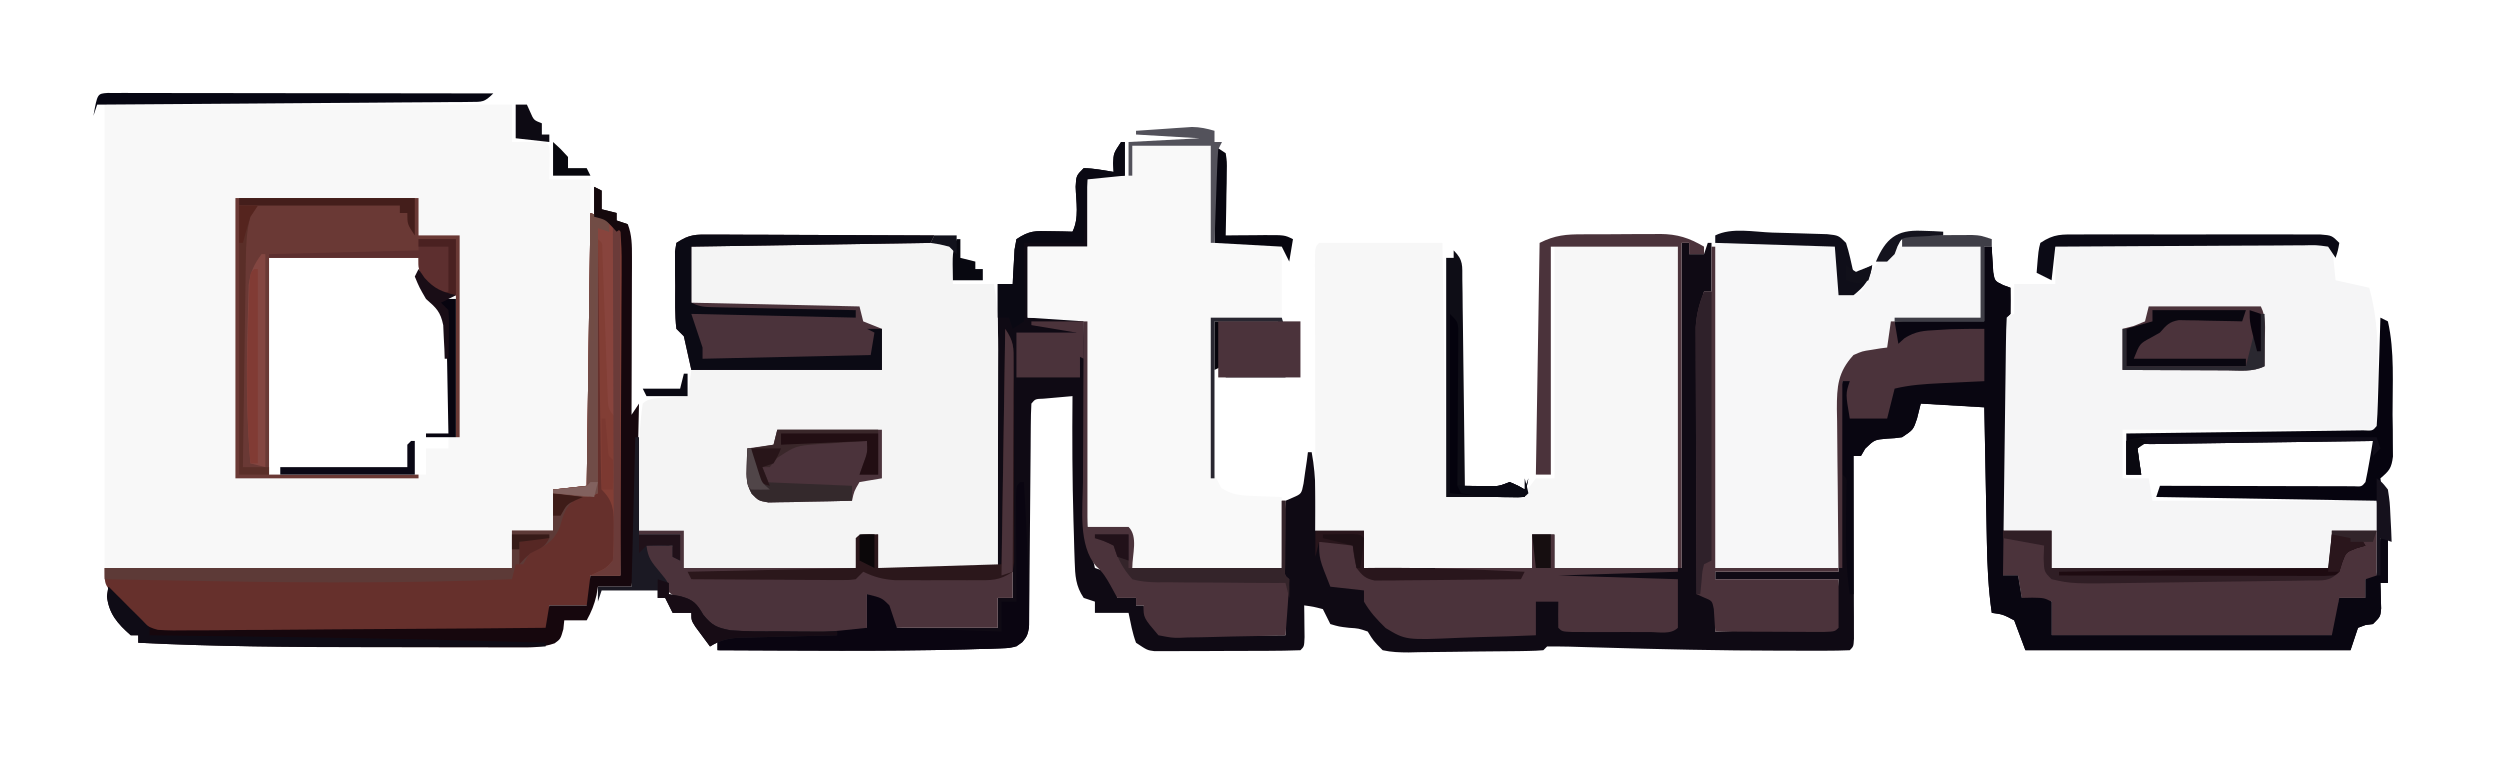
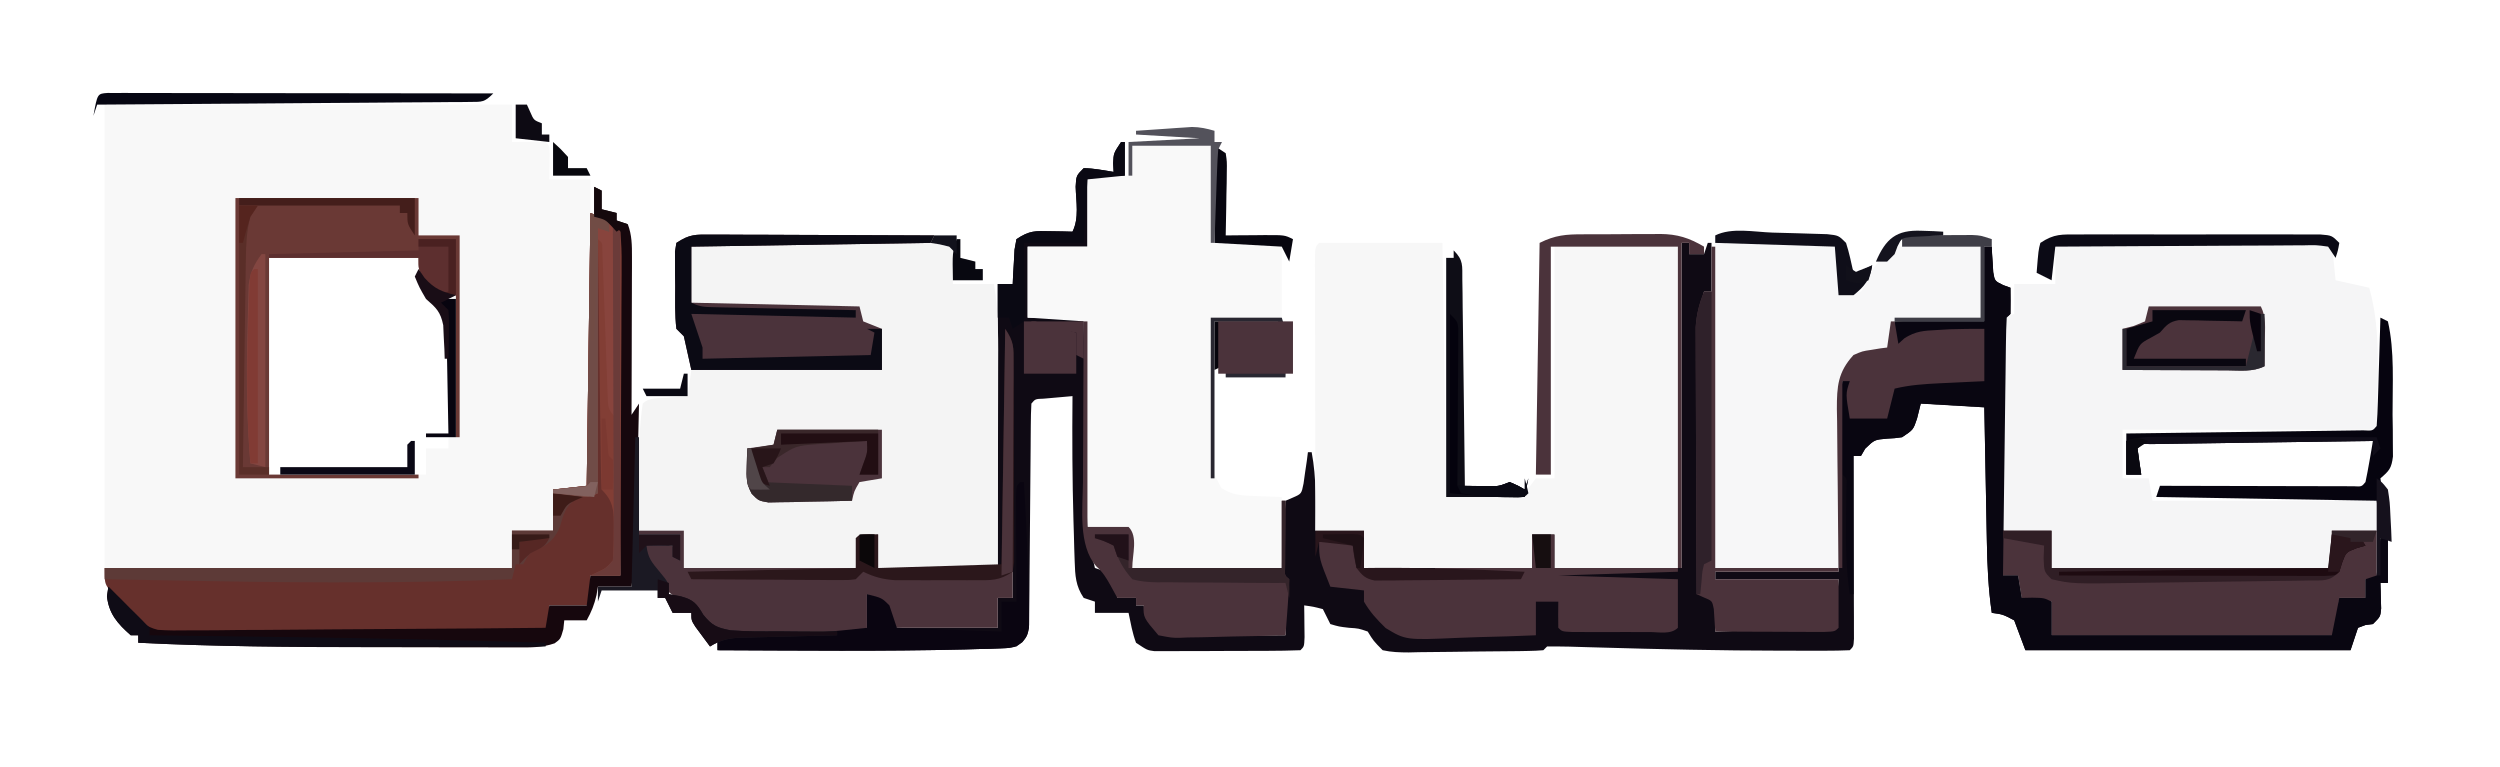
<svg xmlns="http://www.w3.org/2000/svg" viewBox="0 0 669 205">
  <path fill="#f8f8f8" fill-rule="evenodd" d="M28 28h109v10l4.438-.062c1.52-.022 3.043-.01 4.562.062 1 1 1 1 1.098 3.066L147 48h11q.034 16.01.052 32.023.007 7.433.023 14.867.016 7.169.02 14.336.003 2.742.01 5.482.01 3.825.009 7.651l.01 2.313c-.01 5.214-.01 5.214-1.124 6.328-3.003.142-5.992.042-9 0v11h-11v10H28zm43 40h49v52h-6v7H71Z" />
  <path fill="#0f0a14" d="M300 38h1v9h-10v19h-16v19h15l.06 5.074q.103 8.352.228 16.704.076 5.057.134 10.115c.046 3.887.104 7.774.164 11.662l.035 3.621c.119 6.827.743 13.189 2.379 19.824l3 1c2.323 2.58 3 3.452 3 7h5v2h2l1.51 3.444c1.052 1.96 1.052 1.96 2.49 3.556 2.957.733 4.87.96 7.828.902l2.27.038c2.385.031 4.767.015 7.152-.002q2.43.02 4.86.048c3.964.041 7.926.039 11.89.014q.04-3.687.063-7.375l.025-2.117c.096-3.881.096-3.881-1.088-7.508a61 61 0 0 1 .121-4.352l.147-2.578.17-2.695.158-2.719q.195-3.328.404-6.656l1.948-.837c2.329-1.013 2.329-1.013 2.88-3.765l.422-3.023c.15-1.003.3-2.006.453-3.04L350 121h1c1.327 6.968 1.088 13.93 1 21h13v10h45v-9h6v9h34V65h2v3h4l1-3h1v13h-2c-.893 4.578-1.121 8.905-1.114 13.566v2.22q.002 3.603.016 7.206l.005 5.019q.006 6.585.024 13.168.014 6.728.02 13.454.016 13.184.049 26.367l4 2v8l32-1 1-13h-33v-2h33l-.14-11.164q-.046-5.362-.08-10.723-.03-3.722-.082-7.444c-.048-3.57-.071-7.138-.089-10.708l-.062-3.353c-.002-6.157.213-9.981 4.453-14.608 2.36-1.023 2.36-1.023 4.75-1.375l2.422-.398L505 93l1-7h25V66h2l.078 1.898.172 2.477.14 2.46c.402 2.353.402 2.353 2.657 3.454L538 77q.062 3.5 0 7l-1 1a143 143 0 0 0-.205 6.448l-.03 2.04q-.047 3.351-.081 6.703l-.063 4.637q-.083 6.114-.153 12.226-.077 6.234-.161 12.467-.162 12.24-.307 24.479h4l1 6 2.875-.062C547 160 547 160 549 161v9h75l2-10h7v-5l3-1 1-10h2v12h-2l.07 1.898.055 2.477.07 2.46C637 165 637 165 635 167l-2 .25-2 .75-2 6h-87l-3-8c-3.04-1.6-3.04-1.6-6-2-.925-6.372-1.207-12.629-1.316-19.062l-.063-3.127q-.097-4.905-.183-9.811l-.131-6.684q-.16-8.157-.307-16.316l-17-1-1 4c-1 3-1 3-4 5-1.937.273-1.937.273-4 .375-3.397.295-3.397.295-5.875 2.688L498 122h-2l.007 1.93q.032 9.902.048 19.805.008 3.7.02 7.4.017 5.306.023 10.611l.015 3.365v3.094l.007 2.739C496 173 496 173 495 174c-2.213.102-4.43.13-6.645.133l-2.124.004c-2.348.002-4.696-.005-7.043-.012l-2.434-.002c-16.304-.013-32.597-.383-48.894-.855l-2.784-.075q-2.6-.07-5.2-.154A181 181 0 0 0 414 173l-1 1c-1.329.118-2.664.17-3.997.193l-2.57.049c-3.887.044-7.773.085-11.66.108q-3.077.025-6.155.082a638 638 0 0 1-8.856.091l-2.778.07c-2.432-.009-4.611-.06-6.984-.593-2.458-2.486-2.458-2.486-4-5-2.425-.835-2.425-.835-5-1-2.687-.312-2.687-.312-5-1l-2-4c-2.527-.656-2.527-.656-5-1l.035 2.371c.01 1.012.018 2.024.027 3.066l.036 3.06C349 173 349 173 348 174c-2.995.114-5.965.164-8.96.168l-2.733.01q-2.867.007-5.735.007c-2.928.002-5.855.02-8.783.04q-2.781.005-5.562.005l-2.662.022-2.477-.01-2.177.005C307 174 307 174 304 172c-.985-2.624-1.422-5.245-2-8h-9v-3l-3-1c-2.149-3.152-2.298-5.992-2.414-9.742l-.117-3.452-.094-3.681-.115-3.759c-.314-11.123-.362-22.24-.26-33.366q-2.47.21-4.937.438l-2.778.246c-2.247.076-2.247.076-3.285 1.316a115 115 0 0 0-.158 5.757l-.03 3.732-.011 2.007q-.019 3.101-.053 6.203c-.062 5.88-.116 11.76-.15 17.64q-.032 5.39-.1 10.78-.021 2.055-.026 4.112c-.005 1.918-.03 3.835-.055 5.753l-.025 3.308C275 170 275 170 273.598 171.85c-2.074 1.494-3.385 1.577-5.934 1.663l-2.84.107-3.199.069-3.388.1c-22.068.545-44.164.293-66.237.212v-3c2.834-1.417 5.31-1.201 8.477-1.281l3.972-.114 4.176-.105c11.726-.25 11.726-.25 23.375-1.5v-9c4 1 4 1 6 3l1 6h28v-8h4v-7l-3 2c-3.199.259-3.199.259-7.117.266l-2.104.005q-2.2.002-4.403-.01c-2.236-.01-4.472 0-6.708.012q-2.143 0-4.285-.007l-3.925-.007c-3.278-.246-5.52-.842-8.458-2.259l-2 2c-1.91.24-1.91.24-4.266.227h-2.67l-2.884-.032-2.951-.008c-3.118-.011-6.236-.037-9.354-.062q-3.165-.016-6.332-.027-7.772-.034-15.543-.098l-1-2 45-1v-8c1-1 1-1 3.563-1.062L235 143v9h32V76h4l.113-2.555.2-3.32.175-3.305c.17-.93.338-1.861.512-2.82 3.527-2.351 5.029-2.214 9.188-2.125l3.292.055L287 62c1.823-3.645.95-8.026.84-12.031C288 47 288 47 290 45c2.729.033 5.297.564 8 1l-.125-2.312C298 41 298 41 300 38" />
  <path fill="#f5f5f6" d="M550 65q14.25-.034 28.502-.052 6.616-.007 13.234-.023 6.38-.016 12.76-.02 2.44-.003 4.879-.01 3.405-.01 6.81-.009l3.923-.006C623 65 623 65 624 66c.458 2.989.703 5.99 1 9l9 2c3.485 12.196 2 25.316 2 38h-68v13h7l1 6h60v8h-12v10h-75v-10h-13V85l3-1v-8h11z" />
  <path fill="#f4f4f4" d="m191.432 64.87 2.035-.005q3.345-.004 6.69.002l4.629-.003q4.857-.001 9.714.006 6.24.006 12.48-.004 4.782-.005 9.564 0l4.602-.002q3.212-.003 6.422.007l3.699.002C254 65 254 65 255 66c.143 3.336.042 6.66 0 10h11c1.284 7.858 1.127 15.719 1.098 23.656l-.005 4.54q-.006 5.937-.024 11.876c-.012 4.762-.017 9.525-.023 14.287-.01 7.214-.029 14.427-.046 21.641h-32v-9l-5 1-1 8h-46v-10h-12q-.04-5.969-.062-11.938l-.026-3.384c-.018-6.312.156-12.43 1.088-18.678 1.74-1.74 4.194-1.372 6.563-1.563l3.066-.253L184 106l1-7h51l-1-11-5-2v-4l-1.702.007q-8.734.032-17.47.048-3.262.008-6.526.02c-3.12.013-6.24.018-9.36.023l-2.968.015h-2.73l-2.415.007C185 82 185 82 184 81c-.1-2.511-.139-4.989-.125-7.5l-.012-2.129c.014-6.886.893-6.496 7.569-6.5" />
  <path fill="#f7f7f7" d="M353 65h33l1 68 21-1 3-4h5V66h33v86h-33v-9h-6v9h-45v-10h-13q-.034-14.838-.052-29.676-.007-6.888-.023-13.778-.016-6.643-.02-13.285-.003-2.54-.01-5.08a2183 2183 0 0 1-.009-7.09l-.01-2.144c.01-4.833.01-4.833 1.124-5.947" />
  <path fill="#f9f9f9" d="M303 39h21v26h19v20h-19c.051 6.052.114 12.1.208 18.152q.042 3.087.063 6.175c.021 2.959.068 5.917.12 8.876l.003 2.788c.09 5.128.09 5.128 2.428 9.583 3.121 2.044 5.732 2.04 9.428 2.176l6.75.25v19h-40l-1-10-11-1-1-55-15-1V66h16V48l11-1z" />
  <path fill="#f7f7f8" d="M459 65h32c1 1 1 1 1.098 3.941l-.036 3.621-.027 3.63L492 79c2.94-.184 2.94-.184 6-1 1.298-1.782 1.298-1.782 2-4 2.083-3.806 4.117-5.991 8-8 7.27-1.038 14.7-.453 22 0v19l-23 1-1 7c-3 2-3 2-6.5 2.313-3.5.331-3.5.331-5.187 2.502-2.009 4.872-1.794 9.608-1.825 14.83l-.054 3.408c-.054 3.587-.088 7.173-.122 10.76q-.05 3.651-.103 7.302c-.087 5.962-.147 11.923-.209 17.885h-33z" />
  <path fill="#66302c" d="M158 57c6.076 2.43 6.076 2.43 8 5 .28 2.999.379 5.788.34 8.786l.002 2.72c-.002 2.971-.026 5.941-.049 8.912q-.009 3.087-.013 6.175c-.011 5.42-.04 10.84-.074 16.26-.03 5.53-.044 11.06-.06 16.59q-.05 16.28-.146 32.557h-8c.03 1.423.03 1.423.063 2.875C158 160 158 160 157 162h-10l.063 2.938C147 168 147 168 146 169a58 58 0 0 1-4.084.18l-2.667.044-2.95.032-3.09.045c-9.428.126-18.858.194-28.287.247-6.337.036-12.673.09-19.01.186-6.122.093-12.243.141-18.366.159q-3.497.021-6.994.09c-18.233.338-18.233.338-23.931-2.908-2.301-2.25-3.953-4.335-5.621-7.075-.56-.674-1.121-1.349-1.7-2.043C28 156 28 156 28 152h109v-10h11v-11l9-1z" />
  <path fill="#4b333b" d="M536 142h13v10h75v-10h12v13h-3v5h-7l-.437 3.875c-.27 2.382-.485 3.97-1.563 6.125h-75v-9l-8-1-1-6h-4z" />
  <path fill="#6a3935" d="M63 53h49v10h11v54h-1V79h-5c-1.582-1.426-1.582-1.426-2.812-3.312l-1.27-1.864C112 72 112 72 112 69H72v58h40v1H63z" />
  <path fill="#090611" d="M531 66h2l.078 1.898.172 2.477.14 2.46c.402 2.353.402 2.353 2.657 3.454L538 77q.062 3.5 0 7l-1 1a143 143 0 0 0-.205 6.448l-.03 2.04q-.047 3.351-.081 6.703l-.063 4.637q-.083 6.114-.153 12.226-.077 6.234-.161 12.467-.162 12.24-.307 24.479h4l1 6 2.875-.062C547 160 547 160 549 161v9h75l2-10h7v-5l3-1 1-10h2v12h-2l.07 1.898.055 2.477.07 2.46C637 165 637 165 635 167l-2 .25-2 .75-2 6h-87l-3-8c-3.04-1.6-3.04-1.6-6-2-.925-6.372-1.207-12.629-1.316-19.062l-.063-3.127q-.097-4.905-.183-9.811l-.131-6.684q-.16-8.157-.307-16.316l-17-1-1 4c-1 3-1 3-4 5-1.937.273-1.937.273-4 .375-3.397.295-3.397.295-5.875 2.688L498 122h-2v37h-1c-1.027-6.685-1.085-13.183-1-19.937q.037-3.108.063-6.215l.035-2.75c.139-2.086.139-2.086-1.098-3.098a108 108 0 0 1-.098-5.566l.01-3.409.026-3.588.013-3.6q.018-4.418.049-8.837l3-1-.219 1.898-.281 2.477-.281 2.46c-.253 2.134-.253 2.134-.219 4.165h10l-.125-2.812C505 106 505 106 507 103c4.693-1.595 9.912-1.11 14.813-1.062l2.677.013q3.255.02 6.51.049V88l-21 2-1 3-2-1v-6h24z" />
  <path fill="#4b333b" d="M410 143h6v9h33v1l-32 1 32 1v13c-1.883 1.883-5.12 1.13-7.625 1.133l-2.006.003q-2.104 0-4.207-.006-3.23-.005-6.459.007-2.04 0-4.078-.004l-3.773-.004C418 169 418 169 417 168q-.062-3.5 0-7h-6v9c-5.104.224-10.206.386-15.314.494q-2.6.068-5.199.185c-14.324.631-14.324.631-19.687-2.617-2.328-2.251-4.178-4.262-5.8-7.062v-3l-9-1c-3-7.5-3-7.5-3-12h9l2.246 6.152c.608 1.831.608 1.831 1.754 2.848 3.03.089 6.037.115 9.066.098l2.754-.005c2.914-.005 5.828-.018 8.743-.03q2.954-.008 5.912-.014c4.841-.01 9.683-.03 14.525-.049l-23-1v-1h26zm-239-1h12v10h44v1l-42 1c6.212.046 12.422.086 18.634.11q3.17.016 6.34.04c3.037.025 6.072.036 9.108.045l2.87.032h2.668l2.349.014c2.344-.123 2.344-.123 5.031-2.241l1.545.986c3.332 1.376 6.139 1.256 9.74 1.244h2.114q2.205-.006 4.41-.024c2.25-.018 4.498-.02 6.748-.02 7.328.182 7.328.182 14.443-1.186v7h-4v8h-28l-3-7-4-2v9c-4.96 2.48-12.543 1.397-18.057 1.46q-2.682.04-5.365.123c-2.584.08-5.165.112-7.75.136l-2.406.1c-3.413-.012-5.556-.051-8.176-2.373-1.571-1.897-1.571-1.897-2.89-3.794-1.442-2.021-1.442-2.021-4.981-3.152-4.587-2.039-5.163-4.076-7.375-8.5l-1.812-1.687L172 149c.313-2.187.313-2.187 1-4l7 1 1 3 1-6h-11zm19.4-79.227h1.951c2.127 0 4.253.016 6.38.032l4.426.008c3.881.008 7.763.028 11.644.05 3.962.02 7.923.03 11.885.04q11.657.032 23.314.097l-1 2-64 1v15l45 1 1 4 5 2v11h-51l-2-9-2-2c-.454-3.815-.324-7.662-.312-11.5l-.05-3.246-.001-3.098-.01-2.85c.124-.76.246-1.522.373-2.306 3.585-2.39 5.143-2.243 9.4-2.227M290 86h1v55h11c2.603 2.603 1 7.318 1 11h40v-18h1l-.016 1.82q-.029 4.059-.046 8.118l-.026 2.865-.01 2.724-.016 2.524c-.102 1.954-.102 1.954 1.114 2.949a174 174 0 0 1-.437 7.563l-.159 2.154q-.196 2.642-.404 5.283a896 896 0 0 1-14.307.33q-2.433.044-4.865.123c-2.334.073-4.665.106-7 .133-.723.03-1.446.062-2.191.094-2.062.001-2.062.001-5.637-.68-4-4.679-4-4.679-4-8h-2v-2h-5l-1.812-3.312c-1.168-2.071-2.026-3.545-3.813-5.125-4.94-5.614-3.63-15.683-3.57-22.594l.008-3.733c.011-3.912.037-7.824.062-11.736q.017-3.992.027-7.984.034-9.758.098-19.516" />
  <path fill="#16070d" d="m159 50 2 1v5l4 1v2l3 1c1.115 2.89 1.122 5.697 1.114 8.769v2.85l-.016 3.053-.005 3.144c-.005 3.311-.018 6.623-.03 9.934l-.014 6.738q-.017 8.256-.049 16.512l2-3q-.178 8.298-.372 16.595a3697 3697 0 0 0-.125 5.636q-.089 4.07-.187 8.14l-.05 2.51c-.135 5.426-.602 10.732-1.266 16.119h-9l-.375 2.25c-.58 2.551-1.362 4.477-2.625 6.75h-6l-.25 2.375C150 171 150 171 148.425 172.149c-3.325 1.167-6.499 1.121-9.978 1.094l-2.294.006c-2.51.003-5.021-.007-7.532-.019h-5.304q-5.585-.003-11.17-.024c-4.688-.017-9.376-.02-14.065-.02C77.7 173.185 57.362 173.002 37 172v-2h-2c-3.517-3.08-5.862-5.732-6.375-10.437L29 157l2.125 2.125 1.412 1.374C34 162 34 162 35.227 163.57c2.103 2.532 3.753 4.184 7.009 4.973 2.742.196 5.426.2 8.176.14l3.135.002c3.41-.004 6.817-.051 10.226-.098q3.552-.017 7.104-.026c6.225-.023 12.448-.082 18.673-.148 6.354-.061 12.709-.089 19.063-.119 12.463-.064 24.925-.167 37.387-.293l1-6h10l1-8h8q-.09-17.916-.236-35.83c-.044-5.546-.084-11.091-.11-16.637q-.04-8.024-.117-16.048-.025-3.064-.035-6.13c-.01-2.857-.037-5.713-.07-8.57l.005-2.573c.062-4.237.062-4.237-1.774-7.89-1.74-1.538-1.74-1.538-4.663-2.322z" />
  <path fill="#4b333b" d="M458 66h1v86h33v1h-33v2h33v13c-1 1-1 1-4.051 1.114q-2.024 0-4.047-.016l-2.148-.005c-2.272-.005-4.544-.018-6.817-.03l-4.61-.014q-5.664-.017-11.327-.049l-.39-6.055c-.428-2.151-.428-2.151-2.648-3.067L454 159q-.07-14.512-.104-29.025-.014-6.74-.047-13.479-.032-6.506-.039-13.013-.004-2.48-.021-4.959c-.015-2.32-.017-4.639-.016-6.958l-.014-3.997c.238-3.53.96-6.287 2.241-9.569h2zm117 16h30c1.502 3.003 1.093 5.79 1.063 9.125l-.028 3.883L606 98c-3.173 1.586-6.588 1.12-10.07 1.098l-2.413-.005c-2.547-.005-5.095-.018-7.642-.03q-2.587-.009-5.176-.014A5665 5665 0 0 1 568 99V88l2.938-.75L574 86zm-367 33h28v13l-6 1c-1.453 2.463-1.453 2.463-2 5-4.104.116-8.207.187-12.312.25l-3.538.102-3.388.039-3.127.063C203 134 203 134 201.158 132.137c-1.434-2.646-1.464-4.398-1.345-7.387l.082-2.703L200 120l7-1zm298-29h1l1 6 1.602-1.457c3.031-1.95 5.19-2.043 8.773-2.23l3.336-.2c3.095-.106 6.192-.113 9.289-.113v14c-1.97.09-1.97.09-3.98.184l-5.207.254-2.62.119c-4.152.206-8.138.444-12.193 1.443l-2 8h-10c-1.125-6.625-1.125-6.625 0-10h-2v50h-1a2877 2877 0 0 1-.22-21.46q-.03-3.649-.082-7.298c-.048-3.5-.071-7-.089-10.5l-.062-3.286c-.002-6.113.261-9.855 4.453-14.456 2.36-1.023 2.36-1.023 4.75-1.375l2.422-.398L505 93z" />
  <path fill="#0a0511" d="M273 129h1c.632 10.515 1.125 21.028 1.25 31.563l.064 2.719.014 2.534.028 2.233c-.47 2.574-1.251 3.423-3.356 4.951-1.978.432-1.978.432-4.336.512l-2.84.107-3.199.069-3.388.1c-22.068.545-44.164.293-66.237.212v-3c2.834-1.417 5.31-1.201 8.477-1.281l3.972-.114 4.176-.105c11.726-.25 11.726-.25 23.375-1.5v-9c4 1 4 1 6 3l2 6 28 1v-8h4l-.016-2.83q-.026-5.18-.039-10.36-.008-2.244-.02-4.49a1806 1806 0 0 1-.023-6.441l-.016-3.92C272 130 272 130 273 129" />
  <path fill="#823e35" d="M158 57c6.076 2.43 6.076 2.43 8 5 .28 2.999.379 5.788.34 8.786l.002 2.72c-.002 2.971-.026 5.941-.049 8.912q-.009 3.087-.013 6.175c-.011 5.42-.04 10.84-.074 16.26-.03 5.53-.044 11.06-.06 16.59q-.05 16.28-.146 32.557h-8l1.875-.875c2.258-1.062 2.258-1.062 4.125-3.125a81 81 0 0 0 .25-7.437l.023-2.065c-.016-4.083-.253-6.478-3.273-9.498a136 136 0 0 1-.205-6.264l-.03-2.013q-.047-3.239-.081-6.477c-.02-1.316-.038-2.632-.057-3.988-.068-4.94-.128-9.88-.19-14.82L160 64v68c-2.623 1.312-4.23.896-7.125.563l-2.758-.31L148 132v-1l9-1z" />
  <path fill="#0b0a14" d="M190.4 62.773h1.951c2.127 0 4.253.016 6.38.032l4.426.008c3.881.008 7.763.028 11.644.05 3.962.02 7.923.03 11.885.04q11.657.032 23.314.097l-1 2-64 1v15c2.26 1.13 3.571 1.153 6.083 1.205l2.547.06 2.753.051 2.816.063q4.462.097 8.926.183l6.043.131q7.416.161 14.832.307v2l-44-1 3 9v3l45-1 1-6-2-1h4v11h-51l-2-9-2-2c-.454-3.815-.324-7.662-.312-11.5l-.05-3.246-.001-3.098-.01-2.85c.124-.76.246-1.522.373-2.306 3.585-2.39 5.143-2.243 9.4-2.227" />
  <path fill="#06040f" d="m637 85 2 1c1.836 7.975 1.217 16.81 1.25 24.938l.063 3.978.015 3.799.028 3.441c-.398 3.182-.993 3.837-3.356 5.844.3 2.264.3 2.264 1 5 .1 3.002.059 5.997 0 9h-1l-1-8-59-1 1-3 2.043.007q10.486.032 20.973.048 3.92.008 7.837.02c3.746.013 7.491.018 11.237.023l3.564.015h3.275l2.9.007c2.15.123 2.15.123 3.171-1.12.395-1.846.742-3.702 1.063-5.562l.535-3.067L635 118q-12.1.16-24.2.34-5.618.083-11.235.157-5.418.072-10.835.156-2.07.031-4.142.056-2.891.038-5.783.086l-3.331.047c-2.417-.12-2.417-.12-3.474 1.158q.43 3.51 1 7h-4v-11l2.499-.031q11.632-.147 23.265-.308 5.982-.084 11.962-.158 5.768-.072 11.535-.156 2.205-.031 4.41-.056 3.08-.037 6.157-.086c1.17-.015 2.34-.03 3.546-.047 2.551.138 2.551.138 3.626-1.158.159-2.144.251-4.293.316-6.441l.127-3.955.12-4.166.13-4.178q.16-5.13.307-10.26" />
  <path fill="#4b333b" d="m423.617 62.7 2.227-.014q2.327-.008 4.655-.002c2.361.003 4.722-.02 7.083-.045q2.267-.004 4.535-.002l2.122-.028c4.645.043 7.773 1.041 11.761 3.391v2h-4v-3h-2v87h-1V66h-34v61h-4l1-62c4.188-2.094 7.091-2.307 11.617-2.3" />
  <path fill="#2b171b" d="M269 88c2.325 3.488 2.257 4.88 2.275 9l.029 3.741-.003 4.044.013 4.143q.01 4.339.002 8.678a1426 1426 0 0 0 .034 11.134c.015 2.85.016 5.701.013 8.552q0 2.053.015 4.106c.013 1.91.004 3.82-.006 5.731l.002 3.297L271 153c-3.722 2.481-5.674 2.258-10.117 2.266l-2.104.005q-2.2.002-4.403-.01c-2.236-.01-4.472 0-6.708.012q-2.143 0-4.285-.007l-3.925-.007c-3.278-.246-5.52-.842-8.458-2.259l-2 2c-1.91.24-1.91.24-4.266.227h-2.67l-2.884-.032-2.951-.008c-3.118-.011-6.236-.037-9.354-.062q-3.165-.016-6.332-.027-7.772-.034-15.543-.098l-1-2 45-1v-8c1-1 1-1 3.563-1.062L235 143v9l33-1z" />
  <path fill="#301e25" d="M536 142h13v10h75v-9c3.375-.187 3.375-.187 7 0l2 3-2.375.688c-2.828 1.076-2.828 1.076-3.812 3.812L626 153c-2.72 2.72-4.226 2.28-8.035 2.335l-3.845.07-4.183.044-4.291.066q-4.509.068-9.019.118c-3.828.043-7.656.1-11.484.162q-4.44.068-8.88.126-2.115.028-4.23.06c-17.5.262-17.5.262-23.033-.981-2-2-2-2-2.125-5.625L547 146l-11-2z" />
  <path fill="#5d3a37" d="m148 132 8 1-1.812.5c-2.958 2.028-3.37 4.174-4.38 7.527-1.241 3.03-2.955 4.56-5.87 5.973-2.27.973-2.27.973-3.938 4h-2l-1 4c-25.87 1.038-51.683.99-77.562.563l-2.358-.04Q42.54 155.284 28 155v-3h109v-10h11z" />
  <path fill="#0e0d16" d="M389 67c2.686 2.686 2.272 4.07 2.319 7.827l.06 3.7.035 4.012q.028 2.048.059 4.094c.051 3.594.09 7.188.128 10.782.04 3.666.091 7.333.141 11q.144 10.792.258 21.585 2.156.039 4.313.063l2.425.035c2.43-.001 2.43-.001 5.262-1.098 2.188.938 2.188.938 4 2l1-3-1 5h-21V69h2z" />
  <path fill="#2f212a" d="M456 78h2v72l-2 1c-.465 1.895-.465 1.895-.625 4.063L455 159h-1q-.07-14.512-.104-29.025-.014-6.74-.047-13.479-.032-6.506-.039-13.013-.004-2.48-.021-4.959c-.015-2.32-.017-4.639-.016-6.958l-.014-3.997c.238-3.53.96-6.287 2.241-9.569" />
  <path fill="#292731" d="M324 85h19c1.721 5.164 1.054 10.593 1 16h-16V90l14-2v-2h-17v42h-1z" />
  <path fill="#1b1923" d="M170 117h1v26h11v7l-2-1v-3h-7c.38 3.297 1.353 4.422 3.563 7.063C179 156 179 156 179 159l3.125.563c3.43.917 4.337 1.955 6.094 4.968 2.34 2.858 3.568 3.428 7.261 4.135 4.296.334 8.59.306 12.895.272q2.272.02 4.543.048c3.694.041 7.387.04 11.082.014v1l-2.69.06q-4.954.118-9.908.257-2.14.058-4.283.105c-2.056.046-4.11.104-6.166.164l-3.745.095c-2.975.296-4.701.76-7.208 2.319a466 466 0 0 1-2.5-3.375l-1.406-1.898C185 166 185 166 185 164h-5l-2-4h-2v-2h-15l-1 3v-4h9z" />
  <path fill="#88443d" d="M158 57c5 2 5 2 6.298 3.815.803 2.499.943 4.513.93 7.137l-.001 2.972-.032 3.185-.008 3.279c-.011 3.454-.037 6.908-.062 10.362q-.016 3.514-.027 7.027A4920 4920 0 0 1 165 112c-2.404-2.404-2.278-3.049-2.395-6.342l-.11-2.72-.093-2.942-.118-3.01a2125 2125 0 0 1-.346-9.549q-.173-4.779-.357-9.558-.115-2.977-.214-5.956l-.102-2.71-.082-2.398c.008-1.835.008-1.835-1.183-2.815v68c-2.623 1.312-4.23.896-7.125.563l-2.758-.31L148 132v-1l9-1z" />
  <path fill="#834641" d="M70 68h1v57l-4-1c-.942-11.241-1.09-22.437-.804-33.71q.054-2.158.093-4.318c.04-2.051.099-4.1.164-6.152l.099-3.616C67.034 72.759 67.949 70.783 70 68" />
  <path fill="#0f0c16" d="M29 157q1.747 1.746 3.488 3.496 1.575 1.565 3.18 3.102c1.48 1.43 2.91 2.914 4.332 4.402v2l2.46.031q11.75.15 23.498.308 6.034.082 12.067.158c22.666.287 45.318.785 67.975 1.503v1q-15.337.035-30.675.052-7.128.007-14.254.023c-21.381.05-42.71.002-64.071-1.075v-2h-2c-3.517-3.08-5.862-5.732-6.375-10.437z" />
  <path fill="#060612" d="m28.763 24.877 2.343.003 2.682-.004 2.964.01h3.104c3.404 0 6.807.009 10.21.016l7.058.005q9.31.006 18.619.024 9.49.014 18.982.02 18.638.016 37.275.049c-2.396 2.396-2.922 2.255-6.189 2.278l-2.66.034-2.925.007-3.075.03c-3.365.031-6.73.048-10.096.065q-3.494.028-6.987.059c-6.138.051-12.277.09-18.416.128-6.26.04-12.52.091-18.78.141Q44.434 27.886 26 28l-1 3c1.065-5.935 1.065-5.935 3.763-6.123" />
  <path fill="#0a0913" d="M300 38h1v9l-10 1-1 17h-16l.105 4.523q.043 2.925.082 5.852l.077 2.984.029 2.852.048 2.634L274 86l-3 2-1-3h-3v-9h4l.113-2.555.2-3.32.175-3.305c.17-.93.338-1.861.512-2.82 3.527-2.351 5.029-2.214 9.188-2.125l3.292.055L287 62c1.823-3.645.95-8.026.84-12.031C288 47 288 47 290 45c2.729.033 5.297.564 8 1l-.125-2.312C298 41 298 41 300 38" />
  <path fill="#0b0a15" d="m556.194 62.741 2.208-.01c2.409-.01 4.818-.003 7.227.003l5.017-.005q5.258-.005 10.514.01c4.498.012 8.996.005 13.495-.007q5.18-.009 10.358 0 2.49.003 4.978-.005c2.315-.005 4.63.003 6.945.014l3.996.005C624 63 624 63 626 65c-.375 2.125-.375 2.125-1 4l-2-3c-3.154-.441-3.154-.441-6.928-.34l-2.159-.002c-2.36.002-4.718.026-7.077.049q-2.451.009-4.902.013c-4.304.011-8.607.04-12.911.074-4.39.03-8.781.044-13.171.06q-12.927.05-25.852.146l-1 9-4-2c.488-6.055.488-6.055 1-8 3.747-2.498 5.713-2.253 10.194-2.259" />
  <path fill="#34242a" d="M343 134h1l-.016 1.82q-.029 4.059-.046 8.118l-.026 2.865-.01 2.724-.016 2.524c-.102 1.954-.102 1.954 1.114 2.949.04 1.666.043 3.334 0 5l-1-4-3.7.003c-4.533-.003-9.065-.046-13.597-.1a539 539 0 0 0-5.884-.023c-2.821.003-5.64-.033-8.46-.075l-2.655.027c-2.381-.057-4.415-.17-6.704-.832-2.613-2.966-3.76-5.279-5-9-2.504-1.219-2.504-1.219-5-2v-1h9v9h41z" />
  <path fill="#3a272a" d="M208 115h27v12h-5l1-2.812c1.15-3.108 1.15-3.108 1-6.188-3.399.192-6.792.435-10.187.688l-2.909.162c-5.993.463-5.993.463-10.955 3.732L206 125h-2l2 5c-1.937-.5-1.937-.5-4-2-.688-2.697-.82-5.202-1-8l6-1z" />
  <path fill="#5d2f2f" d="M112 64h10v15c-5 0-5 0-6.582-1.426l-1.23-1.886-1.27-1.864C112 72 112 72 112 69H72v-1l40-1z" />
  <path fill="#29161c" d="M352 142h13v10l3.313-.035c13.251-.093 26.452.396 39.687 1.035l-1 2q-8.676.111-17.352.165-2.953.022-5.905.061a999 999 0 0 1-8.481.067c-.882.015-1.763.03-2.671.047h-2.487l-2.187.02c-2.513-.472-3.376-1.35-4.917-3.36-.687-3.187-.687-3.187-1-6l-9-1-1 4z" />
  <path fill="#090710" d="M576 83h25l-1 3-1.697-.048a809 809 0 0 0-7.615-.14l-2.67-.076-2.569-.029-2.364-.048c-2.621.429-3.362 1.381-5.085 3.341l-2.562 1.438c-2.85 1.533-2.85 1.533-4.438 5.562h30v2h-32V88l7-2z" />
  <path fill="#0f0e19" d="M474.286 62.242c2.205.07 4.41.125 6.616.178l4.192.13c1.275.039 2.55.076 3.865.115C492 63 492 63 494 65c.856 2.632 1.39 5.295 2 8l5-2c-.541 3.787-2.034 5.627-5 8h-4l-1-13-32-1v-2c4.381-2.19 10.42-.918 15.286-.758" />
  <path fill="#04020d" d="M388 84c2 2 2 2 2.24 3.91l-.013 2.356v2.67l-.032 2.884-.008 2.951c-.011 3.118-.037 6.236-.062 9.354q-.016 3.165-.027 6.332-.034 7.772-.098 15.543 2.656.039 5.313.063l2.988.035c2.799.025 2.799.025 5.699-1.098 2.188.938 2.188.938 4 2l1-3-1 5c-6.822.112-13.127-.375-20-1z" />
  <path fill="#4b333b" d="M269 88c2.338 3.506 2.244 4.889 2.227 9.032v3.76l-.032 4.063-.008 4.158c-.008 3.645-.028 7.29-.05 10.934-.02 3.72-.03 7.44-.04 11.16A7738 7738 0 0 1 271 153l-3 1z" />
  <path fill="#34292c" d="M200 120h1l3 9 24 1v4c-4.104.116-8.207.187-12.312.25l-3.538.102-3.388.039-3.127.063C203 134 203 134 201.158 132.137c-1.434-2.646-1.464-4.398-1.345-7.387l.082-2.703z" />
  <path fill="#1e0b11" d="M624 143c3.375-.187 3.375-.187 7 0l2 3-2.375.688c-2.836 1.085-2.836 1.085-3.875 3.875L626 153c-1 1-1 1-3.93 1.12l-3.976-.006h-2.188c-2.397 0-4.794-.009-7.191-.016l-4.973-.005q-6.558-.006-13.114-.024-6.687-.014-13.372-.02-13.128-.016-26.256-.049v-1l72-1z" />
  <path fill="#07060f" d="m325 39 3 2c.34 2.247.34 2.247.293 5.008l-.03 2.988-.075 3.129-.042 3.152A758 758 0 0 1 328 63l3.43-.035 4.445-.028 2.262-.025c5.636-.025 5.636-.025 7.863 1.088l-1 6-2-4-18-1z" />
  <path fill="#3f3e47" d="M509 63c3.437-.029 6.875-.047 10.313-.062l2.958-.026 2.842-.01 2.619-.016C530 63 530 63 533 64v2h-2v20h-24v-1h23V66h-21z" />
  <path fill="#441e1b" d="M64 53h47v10c-2-3-2-3-2-6h-2v-2H64z" />
  <path fill="#170c15" d="m176 155 3 1v3l3.125.563c3.43.917 4.337 1.955 6.094 4.968 2.34 2.858 3.568 3.428 7.261 4.135 4.296.334 8.59.306 12.895.272q2.272.02 4.543.048c3.694.041 7.387.04 11.082.014v1l-2.69.06q-4.954.118-9.908.257-2.14.058-4.283.105c-2.056.046-4.11.104-6.166.164l-3.745.095c-2.975.296-4.701.76-7.208 2.319a466 466 0 0 1-2.5-3.375l-1.406-1.898C185 166 185 166 185 164h-5l-2-4h-2z" />
  <path fill="#813b34" d="M68 72h1v52h-2c-1.011-12.072-1.005-24.029-.625-36.125l.065-2.204q.096-3.12.208-6.241l.13-3.68C67 73 67 73 68 72" />
  <path fill="#6b3b39" d="m164 61 2 1v92h-8l1.875-.875c2.258-1.062 2.258-1.062 4.125-3.125.188-2.832.252-5.565.227-8.397v-2.631c0-2.879-.016-5.757-.032-8.636l-.008-5.978a5720 5720 0 0 0-.05-15.752c-.02-5.356-.03-10.711-.04-16.067Q164.066 76.77 164 61" />
  <path fill="#704c47" d="m158 57 5 2v3l-3-1v71c-2.623 1.312-4.23.896-7.125.563l-2.758-.31L148 132v-1l9-1z" />
  <path fill="#5a2e28" d="M64 55h5l-2 3c-1.003 3.764-1.15 7.375-1.205 11.259l-.06 3.76-.051 4.032-.063 4.149q-.082 5.442-.153 10.884-.077 5.56-.161 11.121Q65.145 114.102 65 125h7v2h-8z" />
  <path fill="#100d19" d="M578.216 116.886h3.882l4.195.016 4.292.005q5.644.006 11.289.024 5.761.014 11.522.02 11.303.016 22.604.049l1 3-2 2v-4q-12.1.16-24.2.34-5.617.083-11.235.157-5.418.072-10.835.156-2.07.031-4.142.056-2.891.038-5.783.086l-3.331.047c-2.417-.12-2.417-.12-3.474 1.158q.43 3.51 1 7h-4v-9c3.304-1.101 5.736-1.12 9.216-1.114" />
  <path fill="#53525b" d="M325 35v3h2l-1 2c-.153 1.885-.25 3.774-.316 5.664l-.127 3.398-.12 3.563-.13 3.586q-.16 4.395-.307 8.789h-1V39h-21v8h-1v-9l19-1-17-1v-1q4.125-.291 8.25-.562l2.355-.17 2.286-.147 2.094-.143c2.151.023 3.956.422 6.015 1.022" />
  <path fill="#07040f" d="M116 80h6v37h-8v-1h6q-.104-6.968-.262-13.934-.051-2.37-.084-4.74a690 690 0 0 0-.142-6.814l-.02-2.14c-.114-3.966-.114-3.966-2.024-7.341z" />
  <path fill="#0a0815" d="M110 118h1v9H75v-2h34v-6z" />
  <path fill="#220e13" d="M209 116h26v11h-5l1-2.812c1.15-3.108 1.15-3.108 1-6.188l-23 1z" />
  <path fill="#2a2830" d="M605 84h1v14c-3.173 1.586-6.588 1.12-10.07 1.098l-2.413-.005c-2.547-.005-5.095-.018-7.642-.03q-2.587-.009-5.176-.014A5665 5665 0 0 1 568 99V88h1v10h32l2-8h1z" />
  <path fill="#06040c" d="M325 86h17v2l-15 1v9l-2 1z" />
  <path fill="#0d0a13" d="M138 28h3l.875 1.938c.953 2.214.953 2.214 3.125 3.062v3h2v2l-9-1z" />
  <path fill="#4a2121" d="M112 64h10v15h-5l3-1V66h-8z" />
  <path fill="#2a161c" d="M624 143c3.375-.187 3.375-.187 7 0l2 3-2.375.688c-2.844 1.093-2.844 1.093-3.937 3.937L626 153h-3z" />
  <path fill="#15111c" d="M636 128c1.457 1.05 1.457 1.05 3 3 .512 3.355.512 3.355.688 7.188l.199 3.855L640 145l-3-1v10h-1z" />
  <path fill="#080810" d="M256 64h1v5l4 1v2h2v3h-8c-.143-7.429-.143-7.429 1-11" />
  <path fill="#714c45" d="m158 57 5 2v3l-3-1-1 30h-1z" />
  <path fill="#190d16" d="m112 72 1.625 2.375c2.677 2.96 4.56 3.671 8.375 4.625l-4 2 2 2c.195 3.04.195 3.04.125 6.625l-.055 3.602L120 96h-1l-.078-2.484-.172-3.266-.14-3.234c-.727-3.597-1.895-4.645-4.61-7.016-1.812-3.125-1.812-3.125-3-6z" />
  <path fill="#281519" d="M201 120h8c-.812 1.938-.812 1.938-2 4l-3 1 2 5c-1.937-.5-1.937-.5-4-2-.688-2.697-.82-5.202-1-8" />
  <path fill="#4b333b" d="M276 86h14v10l-2-1v-6l-12-2z" />
  <path fill="#08080e" d="M148 38c2 1.813 2 1.813 4 4v3h5l1 2h-10z" />
  <path fill="#160e10" d="M410 143h5v9h-4z" />
  <path fill="#0a0a14" d="M408 128c.563 1.938.563 1.938 1 4-1 1-1 1-2.785 1.133-5.157-.018-10.13-.225-15.215-1.133l-1-2 2.3.035 3.012.028 2.989.035c2.799.025 2.799.025 5.699-1.098 2.188.938 2.188.938 4 2z" />
  <path fill="#201119" d="M171 143h11v7l-2-1v-3c-3.417-.167-3.417-.167-7 0l-2 2z" />
  <path fill="#7c3931" d="M161 112h1l.184 2.152.254 2.785c.08.917.162 1.834.246 2.778.076 2.247.076 2.247 1.316 3.285.141 2.67.042 5.324 0 8h-3z" />
  <path fill="#14131e" d="m514.25 61.75 3.266.11L520 62v1l-2.336.078-3.039.172-3.023.14c-2.732.321-2.732.321-3.829 2.532L507 68l-2 2h-3c2.64-6.16 5.461-8.545 12.25-8.25" />
  <path fill="#15090d" d="m159 50 2 1v5l4 1v2l3 1-3 2-1.312-1.437c-1.711-1.8-1.711-1.8-4.688-2.563z" />
  <path fill="#0b0709" d="M230 143h4v9l-4-2z" />
  <path fill="#0a0910" d="m575 118-3 2 1 7h-4v-9c3-1 3-1 6 0" />
  <path fill="#090812" d="M183 100h1v6h-11l-1-2h10z" />
  <path fill="#211119" d="M293 143h9v7l-3-1-1-3c-2.504-1.219-2.504-1.219-5-2z" />
  <path fill="#1e1015" d="M354 143q2.469-.04 4.938-.062l2.777-.036C364 143 364 143 365 144c-.176 2.69-.618 5.329-1 8h-1l-1-6-8-2z" />
  <path fill="#55241e" d="M64 55h5l-2 3a192 192 0 0 0-2 7h-1z" />
  <path fill="#32242a" d="M624 142h12l-1 3h-6v-1l-5-1z" />
  <path fill="#3e1c18" d="m148 132 8 1-1.875.813C151.7 134.956 151.7 134.956 150 138h-2z" />
  <path fill="#562724" d="M147 144c-1.275 2.55-2.492 2.746-5 4-1.71 1.541-1.71 1.541-3 3v-6c2.928-.976 4.956-1.082 8-1" />
  <path fill="#504548" d="M200 120h1l.586 1.898.789 2.477.773 2.46c.75 2.33.75 2.33 2.852 4.165-1.666.043-3.334.04-5 0-1-1-1-1-1.098-3.285l.036-2.778.027-2.785z" />
  <path fill="#11101a" d="m494 71 3 2 4-2c-.375 1.938-.375 1.938-1 4-2.49 1.245-3.41.777-6 0z" />
  <path fill="#371b18" d="M137 143h10v1l-8 1v2h-2z" />
  <path fill="#09040e" d="m602 83 3 1v10h-1c-2-7.625-2-7.625-2-11" />
  <path fill="#82615e" d="M158 129h2l-1 4-11-1v-1c.957-.09.957-.09 1.934-.184l2.504-.254c.823-.08 1.647-.162 2.496-.246 2.053-.105 2.053-.105 3.066-1.316" />
  <path fill="#12121c" d="M250 63h6v5l-2-2c-2.57-.648-2.57-.648-5-1z" />
-   <path fill="#4b333b" d="M272 89h17v12h-17z" />
-   <path fill="#4b333b" d="M326 86h22v15h-22z" />
+   <path fill="#4b333b" d="M274 86l3 0l11 3v11h-14z" />
+   <path fill="#4b333b" d="M326 86h20v14h-20z" />
</svg>
